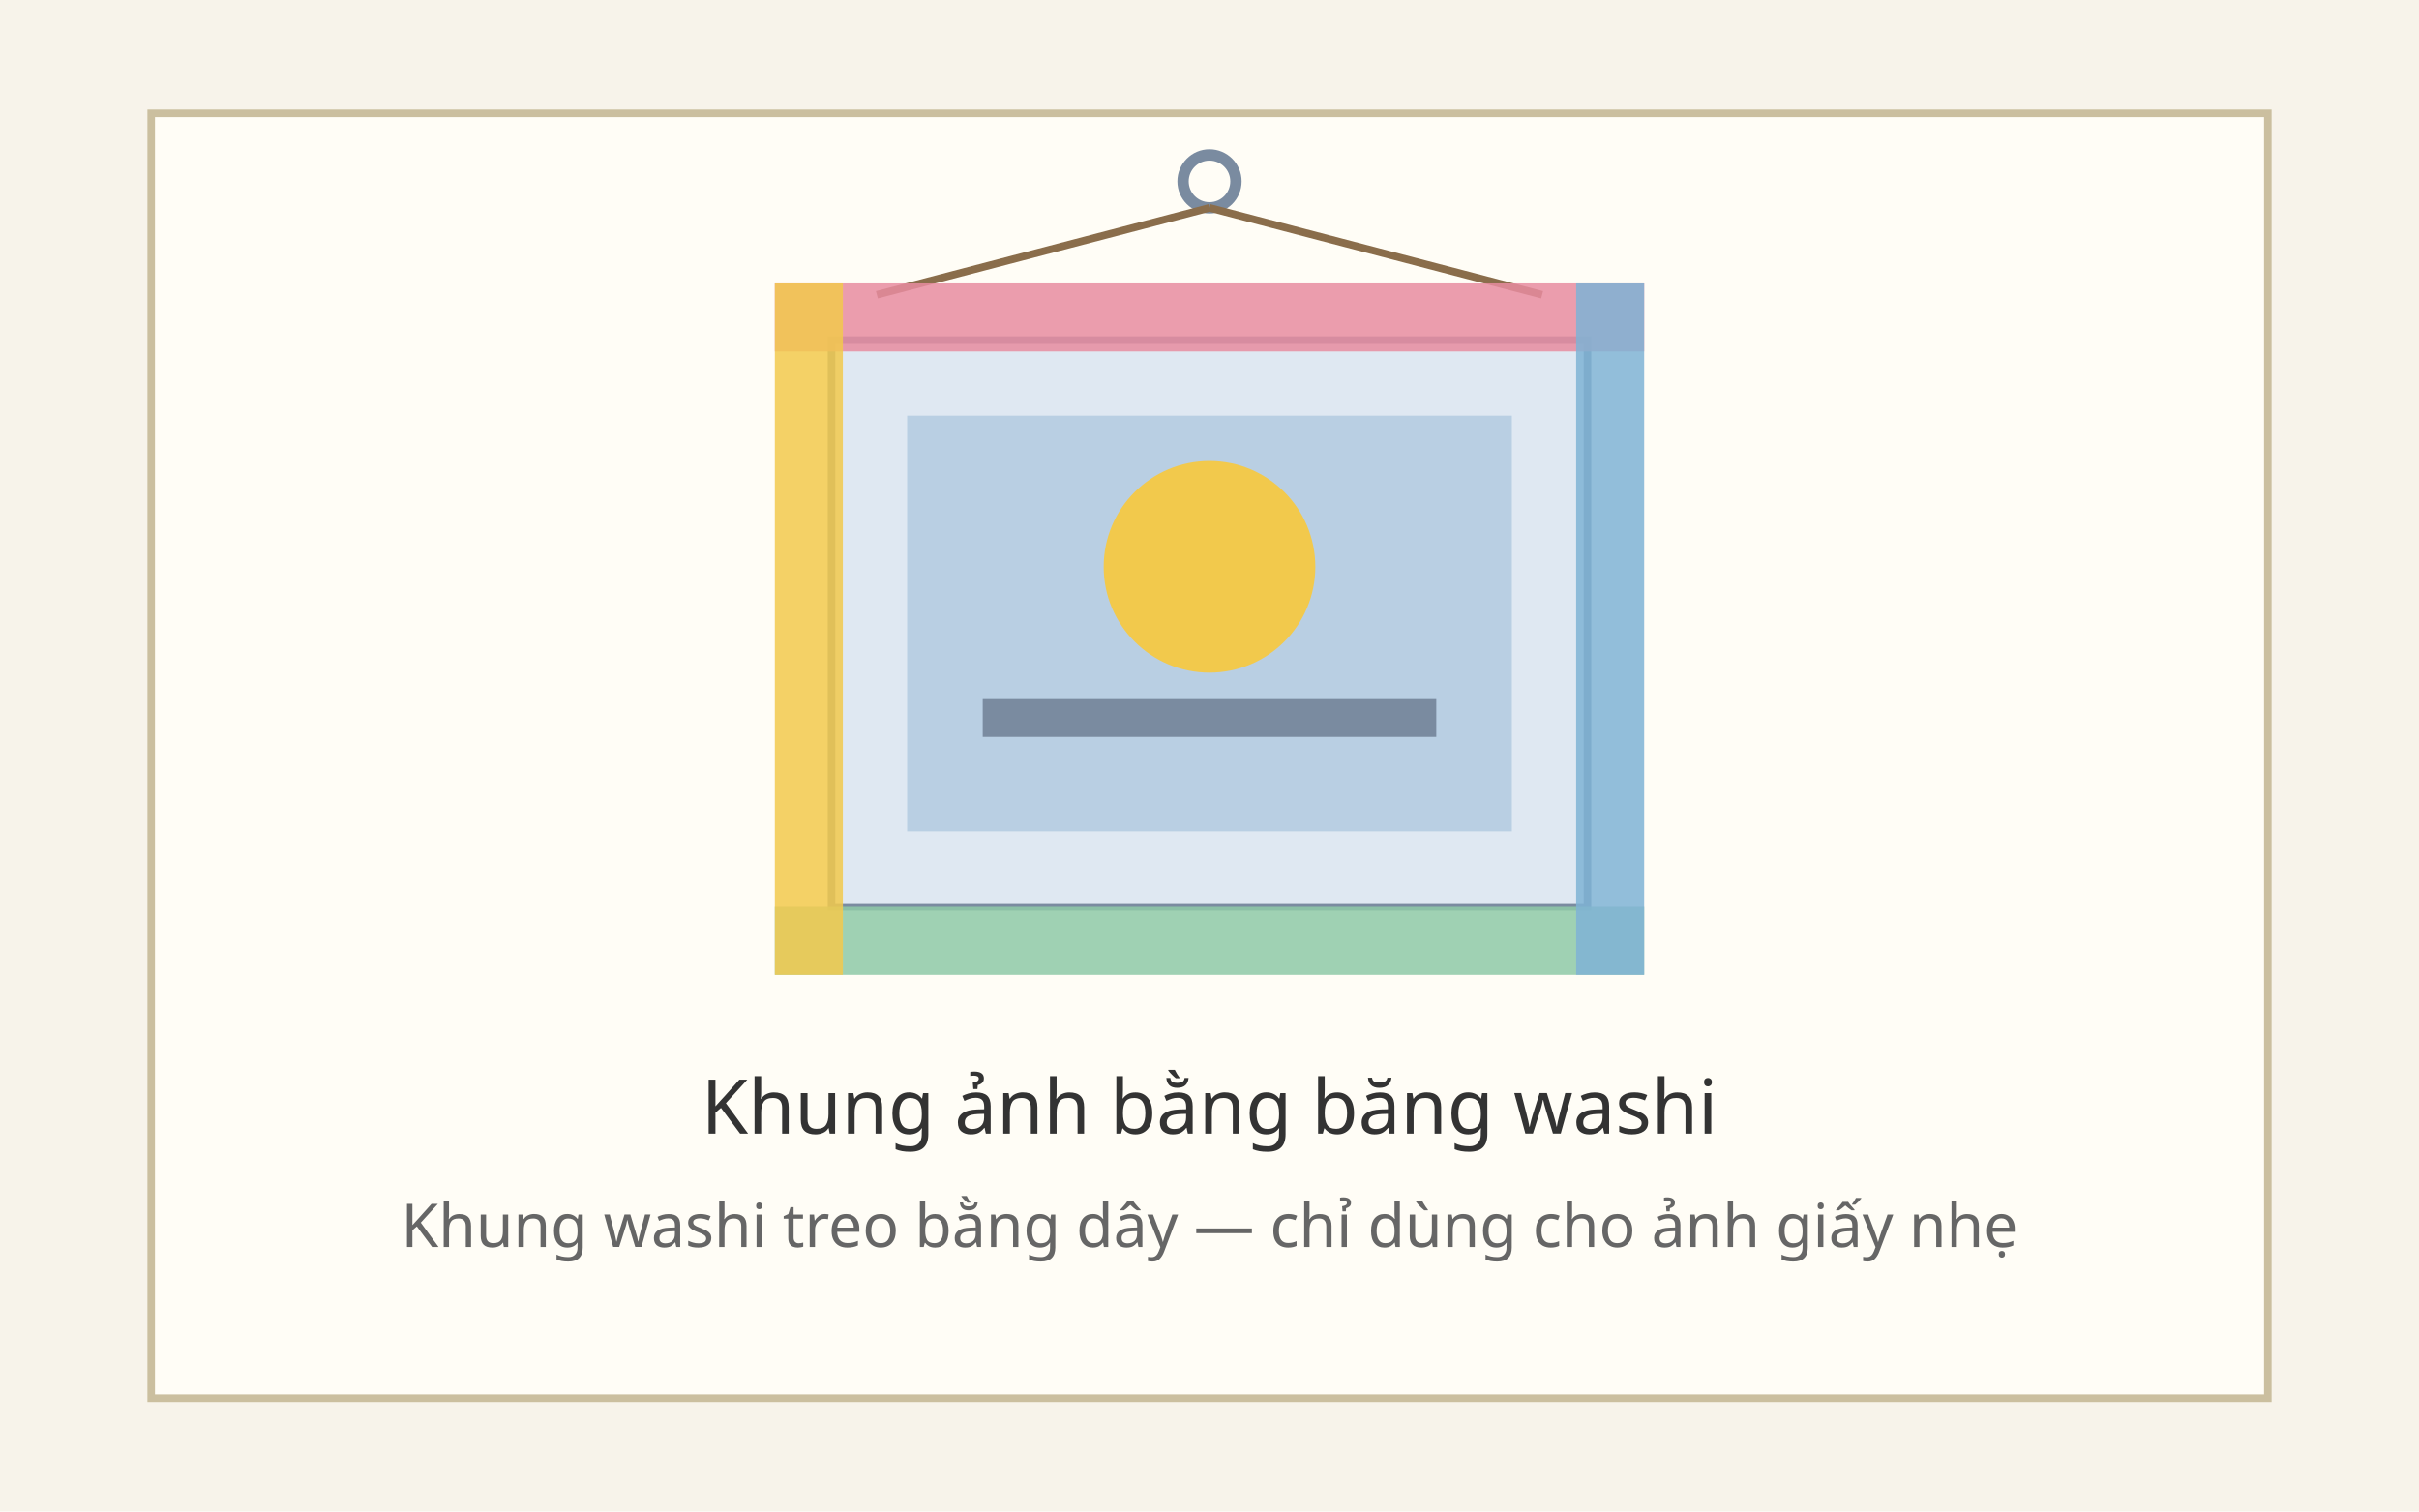
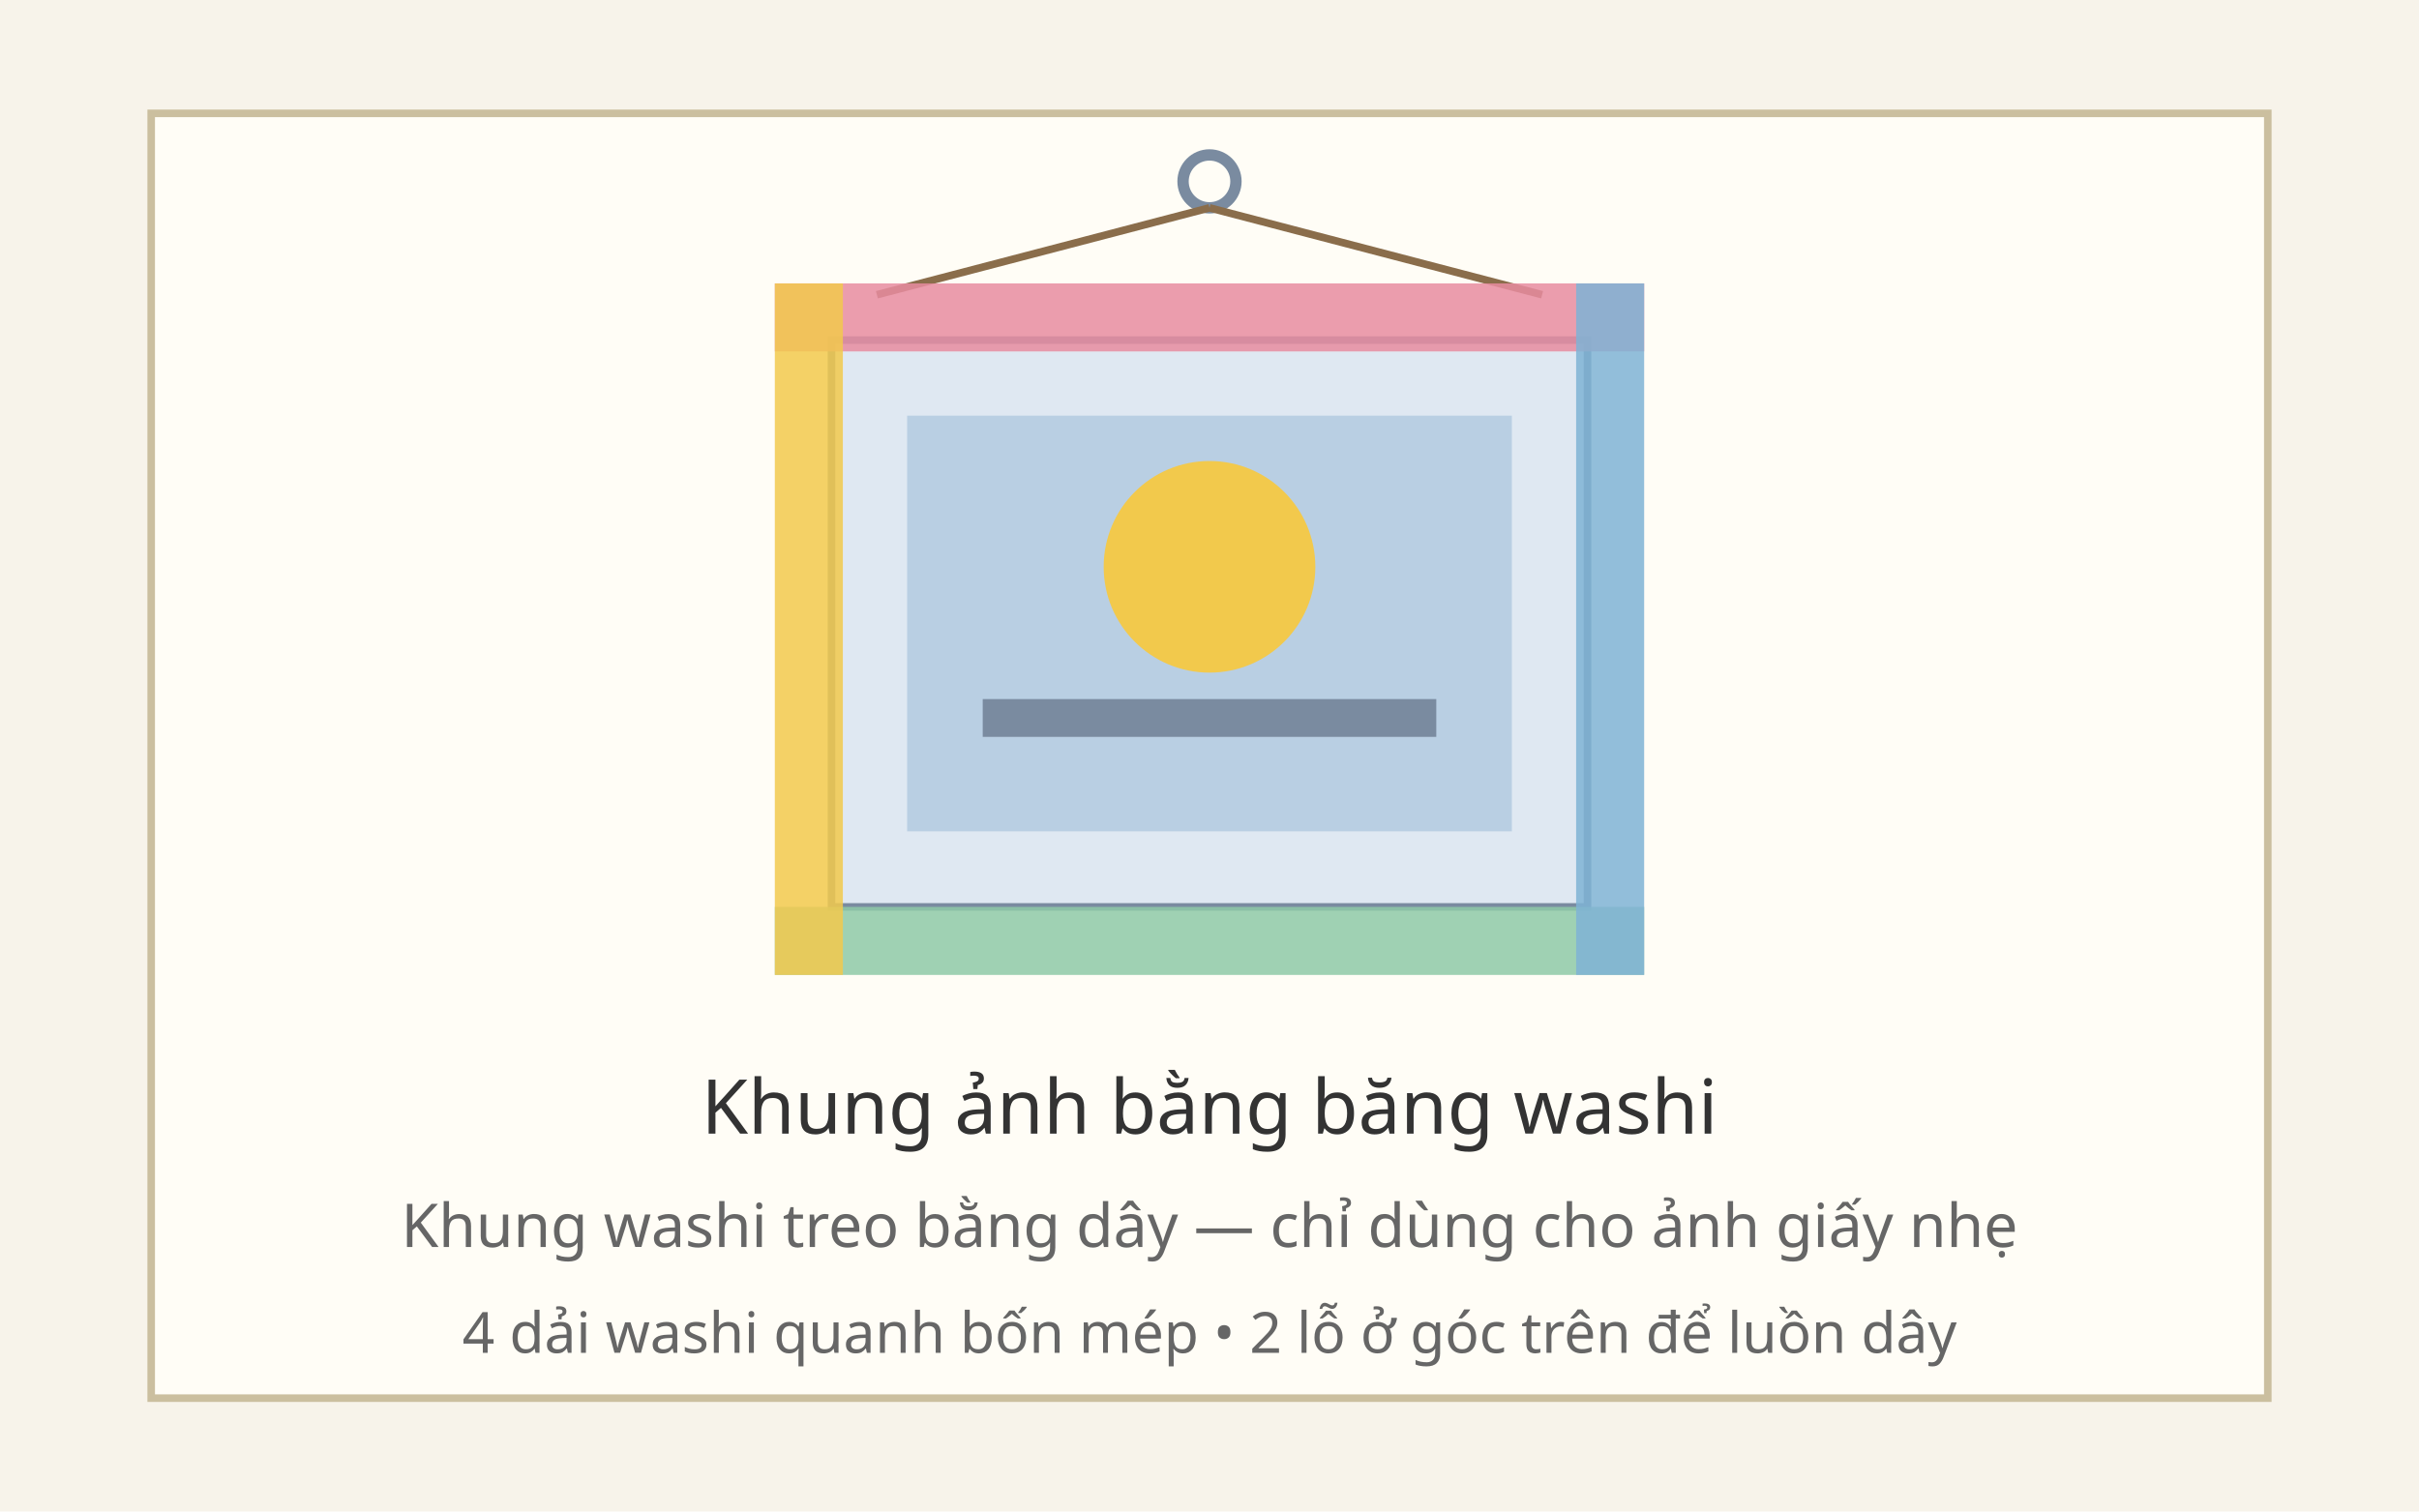
<svg xmlns="http://www.w3.org/2000/svg" width="640" height="400" viewBox="0 0 640 400" role="img">
  <rect x="0" y="0" width="640" height="400" fill="#f7f3ea" />
  <rect x="40" y="30" width="560" height="340" fill="#fffdf6" stroke="#cbbf9f" stroke-width="2" />
  <circle cx="320" cy="48" r="7" fill="none" stroke="#7a8ba0" stroke-width="3" />
  <line x1="320" y1="55" x2="232" y2="78" stroke="#8a6d4b" stroke-width="2" />
  <line x1="320" y1="55" x2="408" y2="78" stroke="#8a6d4b" stroke-width="2" />
  <rect x="220" y="90" width="200" height="150" fill="#dfe8f2" stroke="#7a8ba0" stroke-width="2" />
  <rect x="240" y="110" width="160" height="110" fill="#b9cfe3" />
  <circle cx="320" cy="150" r="28" fill="#f2c94c" />
  <rect x="260" y="185" width="120" height="10" fill="#7a8ba0" />
  <rect x="205" y="75" width="230" height="18" fill="#e88ca0" opacity="0.85" />
  <rect x="205" y="240" width="230" height="18" fill="#8ec9a7" opacity="0.85" />
  <rect x="205" y="75" width="18" height="183" fill="#f2c94c" opacity="0.85" />
  <rect x="417" y="75" width="18" height="183" fill="#7fb3d5" opacity="0.85" />
  <text x="320" y="300" text-anchor="middle" font-family="sans-serif" font-size="20" fill="#333">Khung ảnh bằng băng washi</text>
  <text x="320" y="330" text-anchor="middle" font-family="sans-serif" font-size="16" fill="#666">Khung washi treo bằng dây — chỉ dùng cho ảnh giấy nhẹ</text>
+   <text x="320" y="358" text-anchor="middle" font-family="sans-serif" font-size="15" fill="#666">4 dải washi quanh bốn mép • 2 lỗ ở góc trên để luồn dây</text>
</svg>
